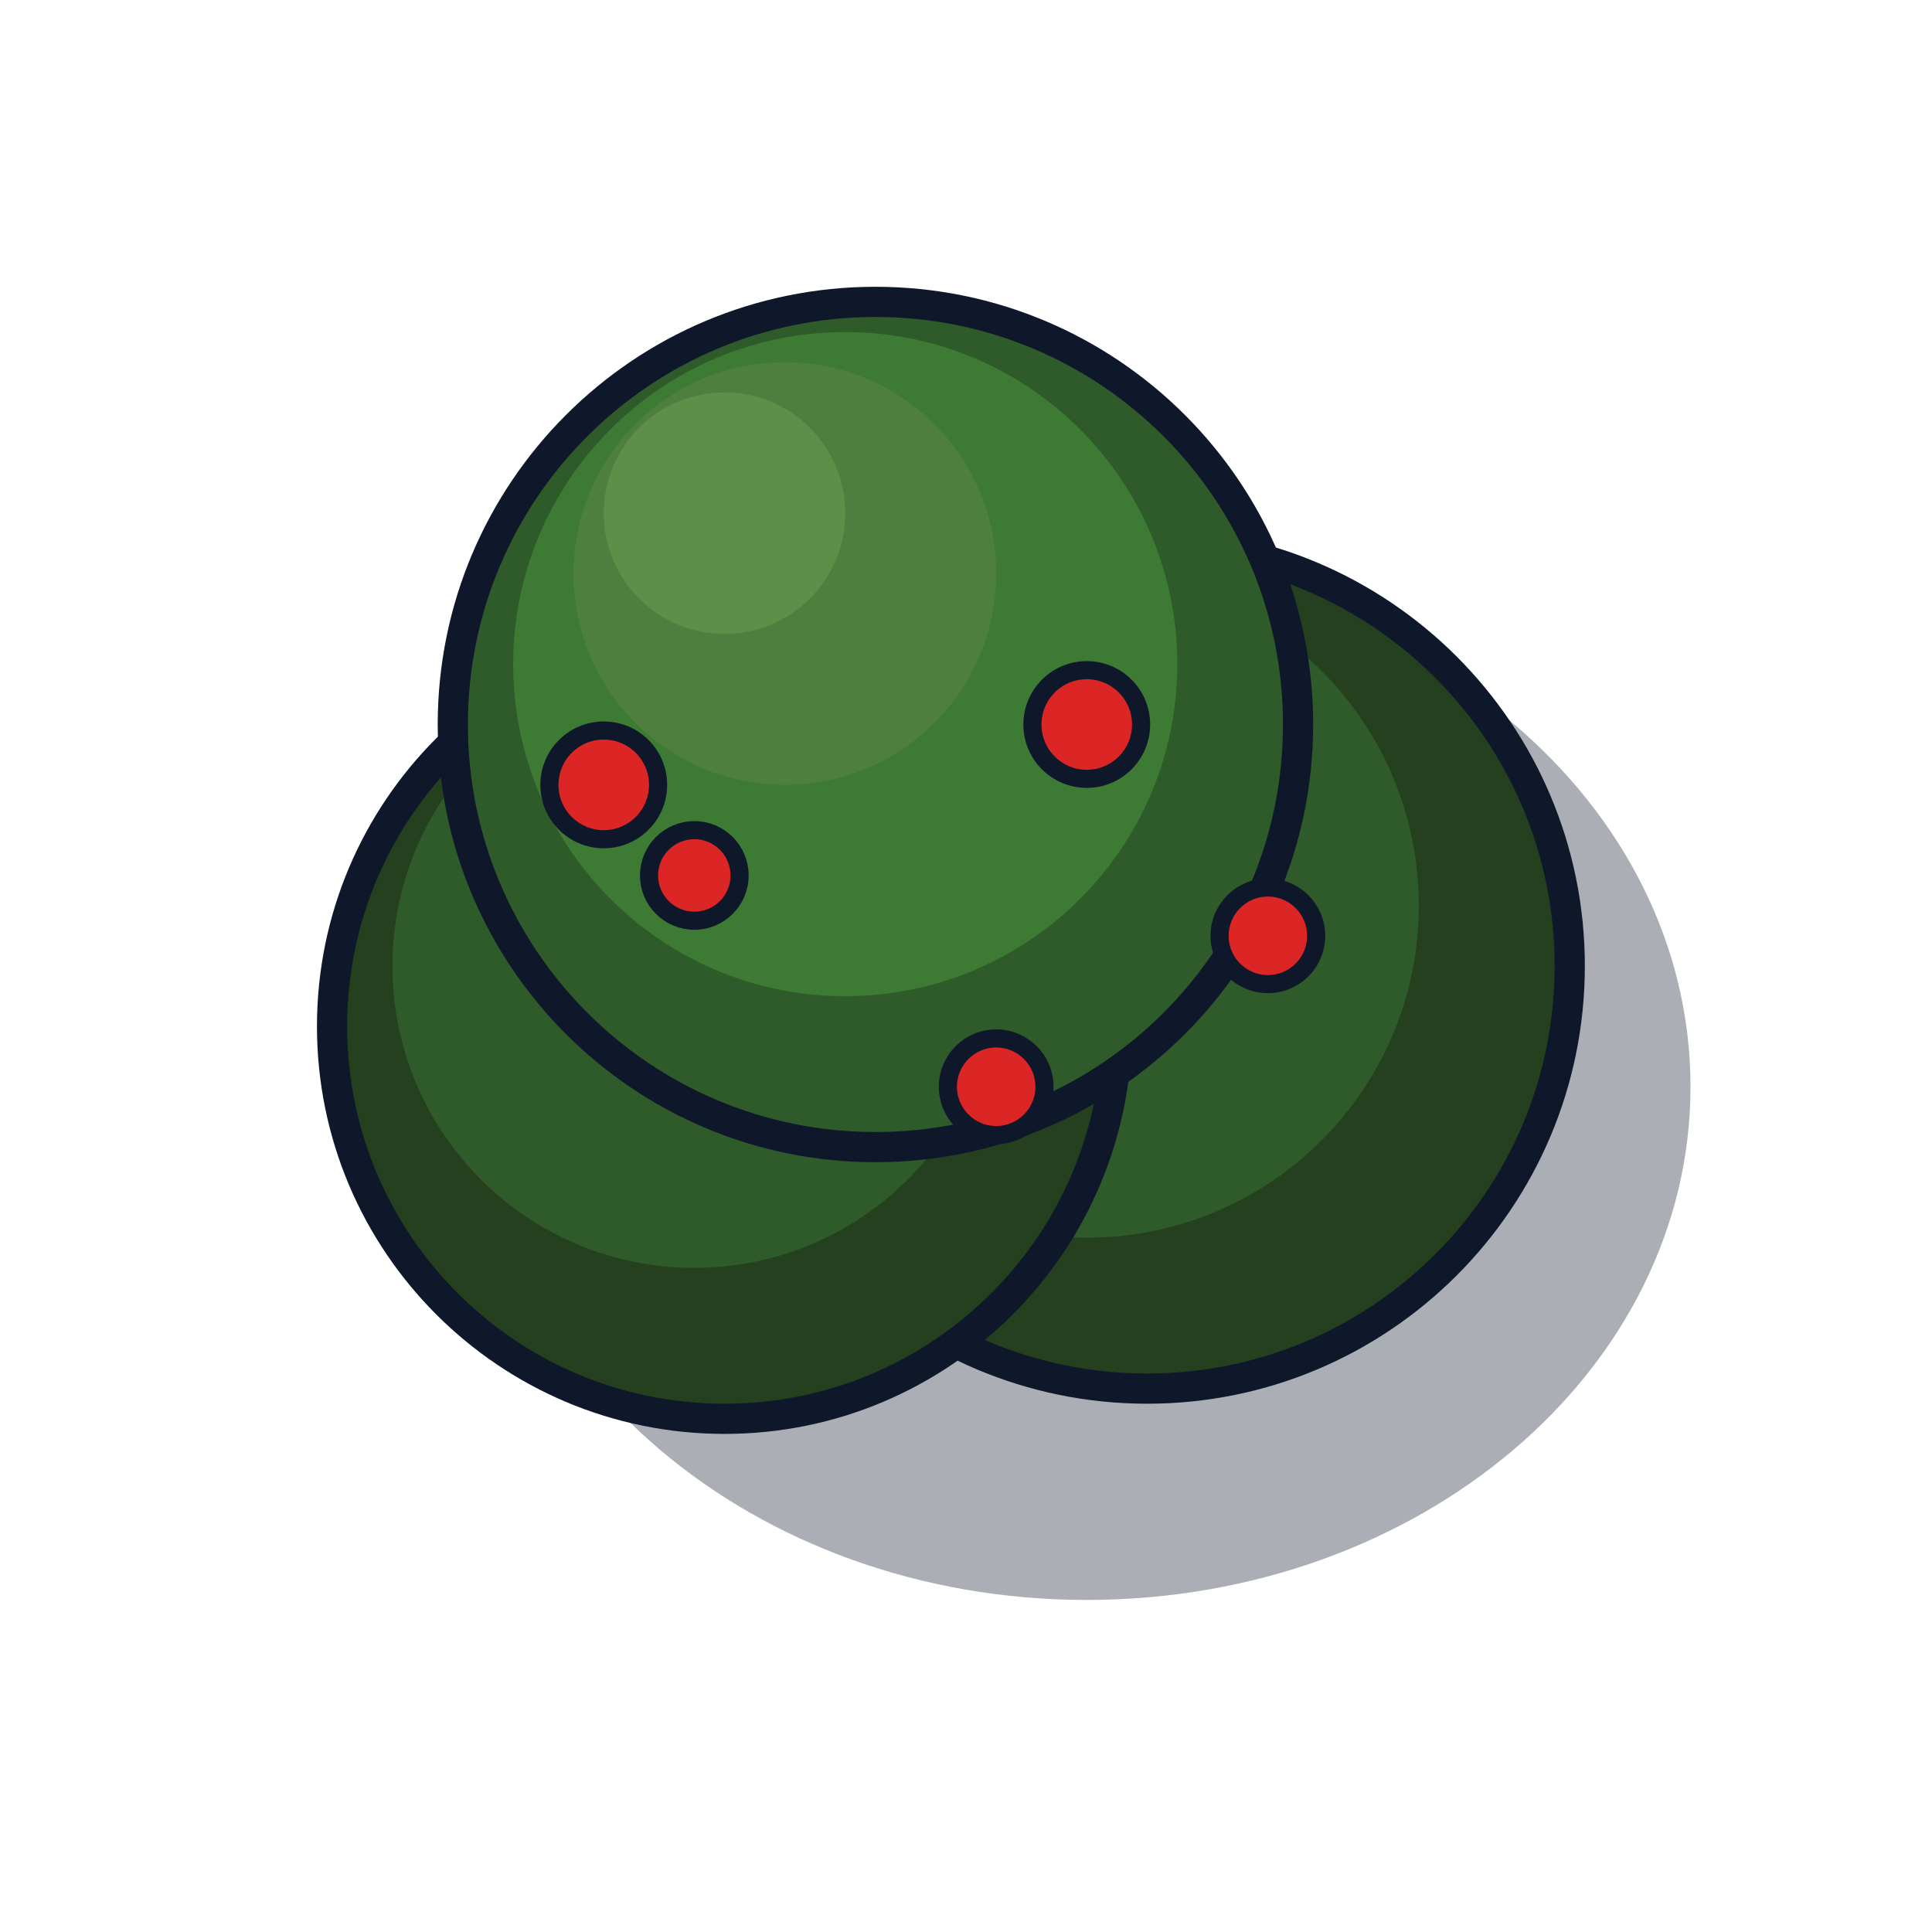
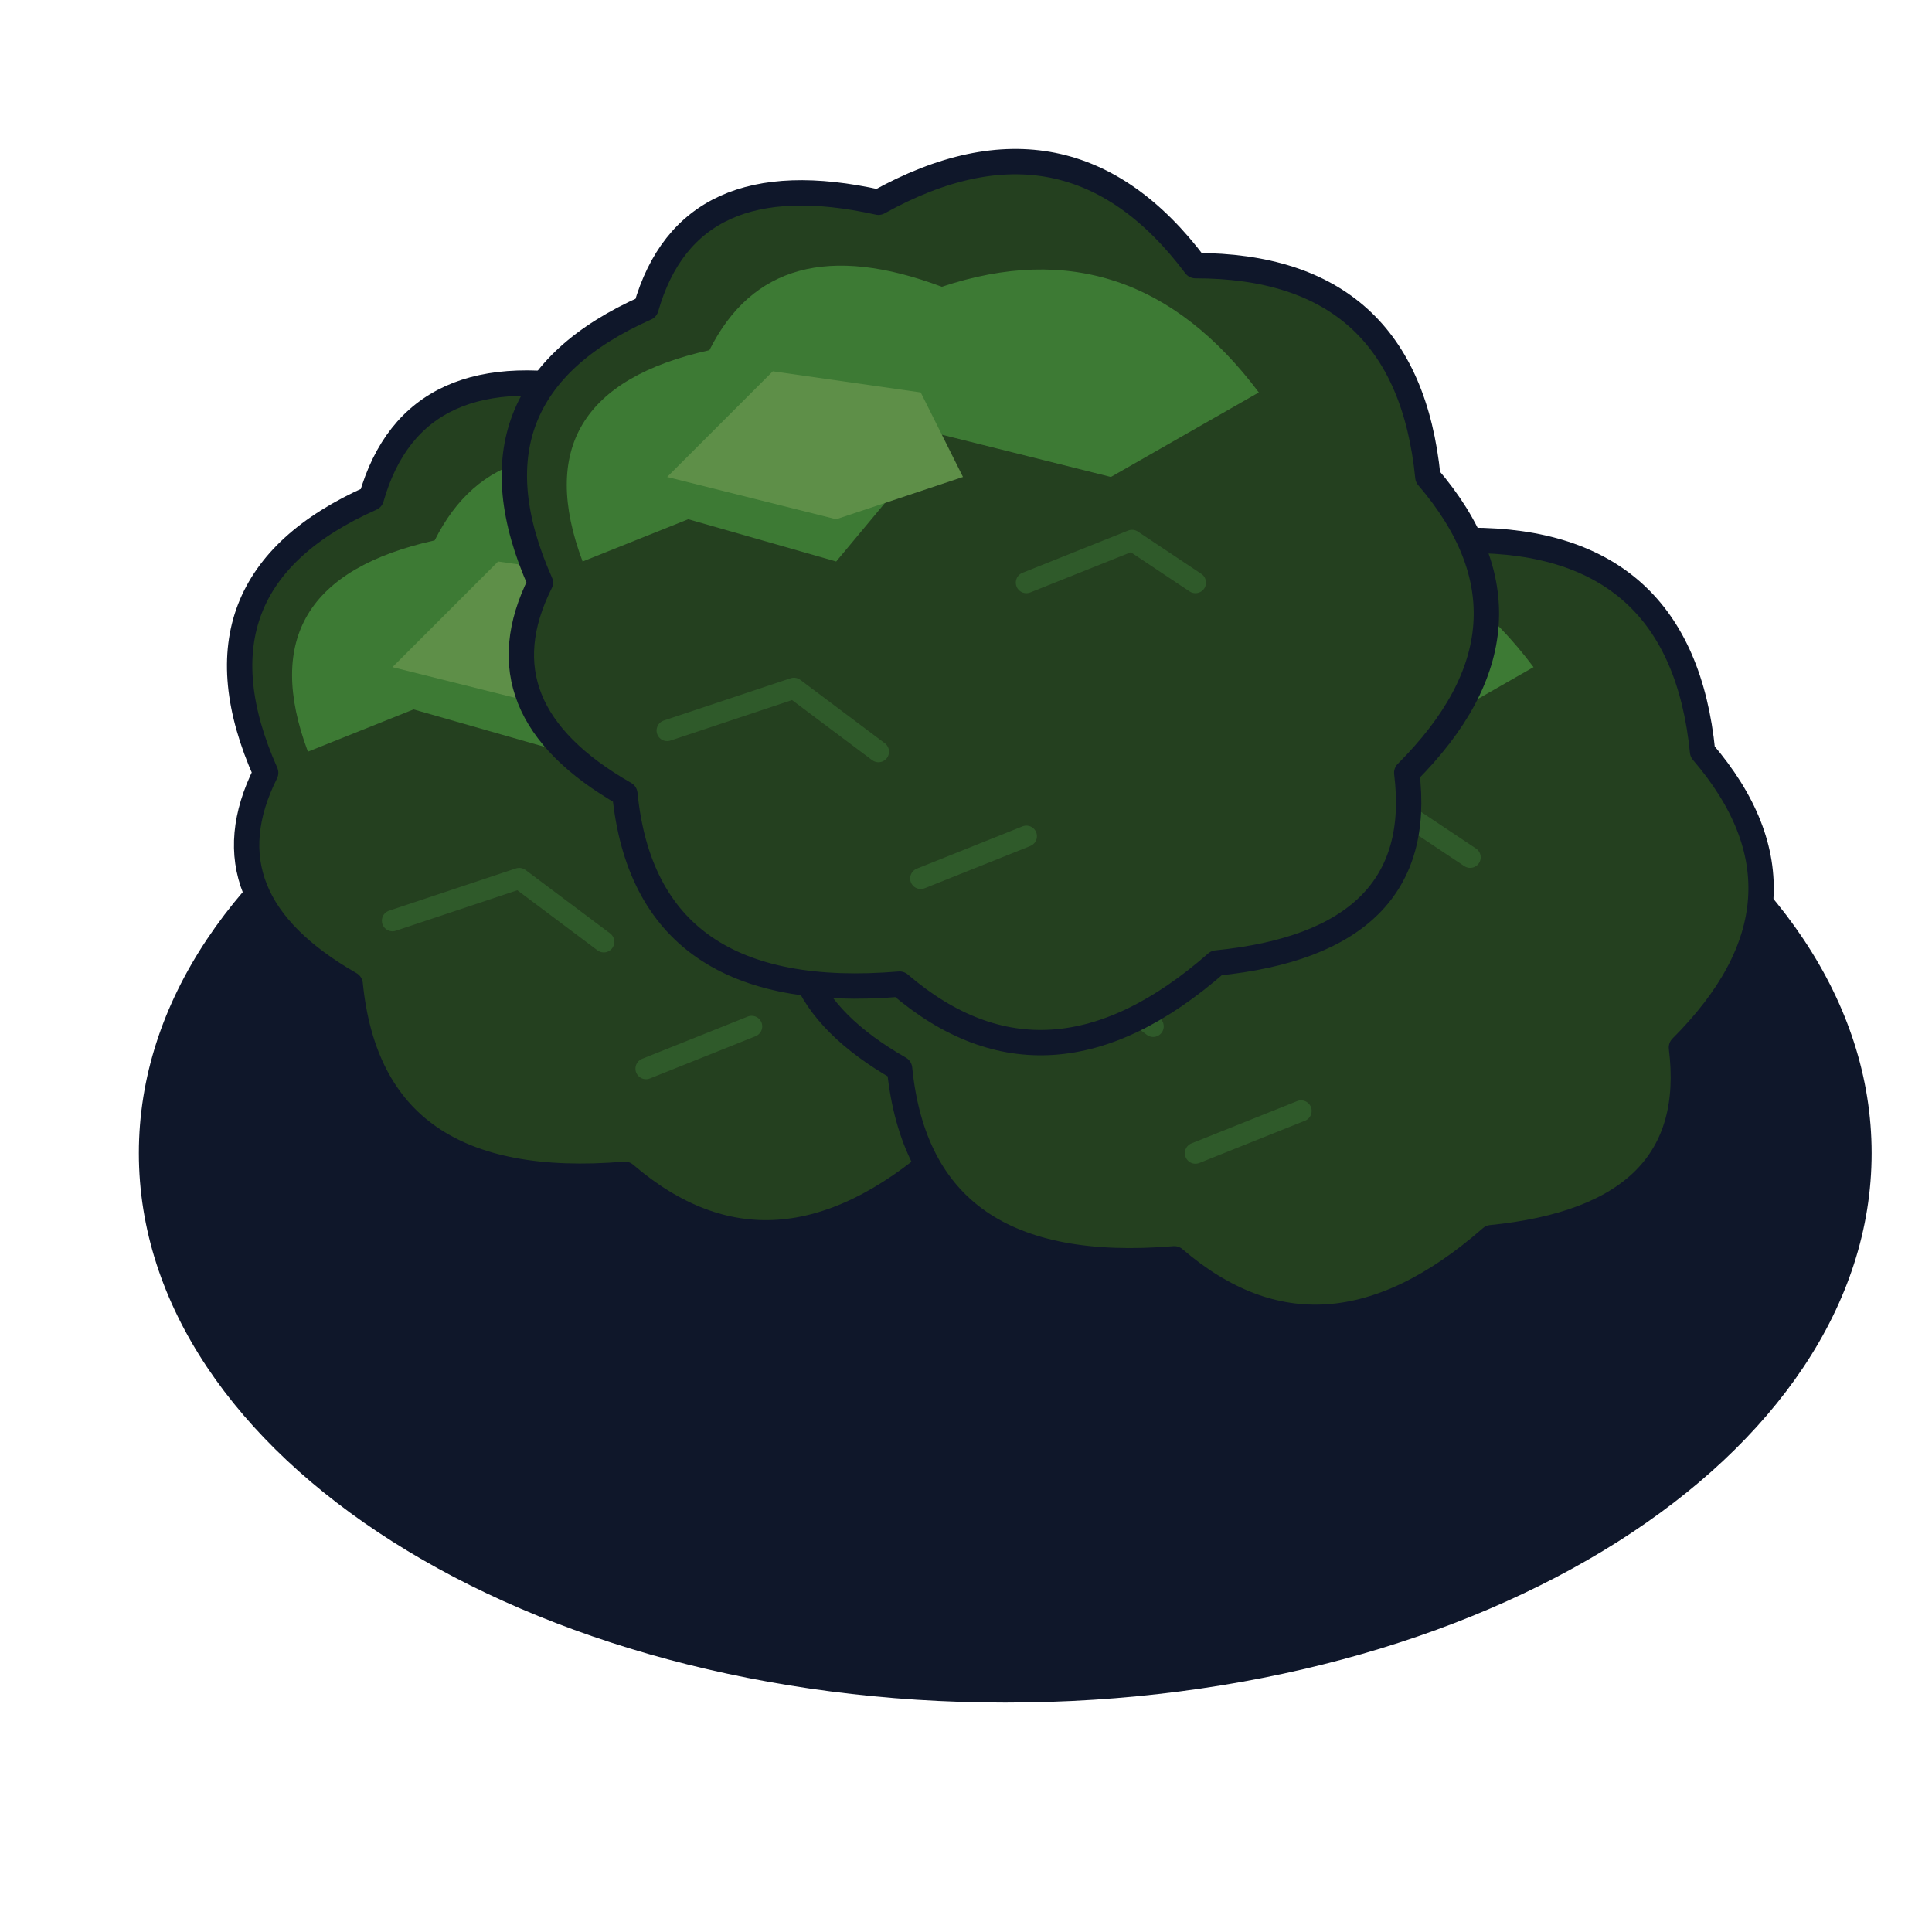
- <svg xmlns="http://www.w3.org/2000/svg" width="64" height="64" viewBox="0 0 64 64">
-   <ellipse cx="36" cy="36" rx="20" ry="17" fill="#0f172a" opacity="0.35" />
-   <circle cx="38" cy="32" r="14" fill="#24401f" stroke="#0f172a" stroke-width="1" />
-   <circle cx="36" cy="30" r="11" fill="#2f5a2a" />
-   <circle cx="24" cy="34" r="13" fill="#24401f" stroke="#0f172a" stroke-width="1" />
-   <circle cx="23" cy="32" r="10" fill="#2f5a2a" />
-   <circle cx="29" cy="24" r="14" fill="#2f5a2a" stroke="#0f172a" stroke-width="1" />
-   <circle cx="28" cy="22" r="11" fill="#3d7a34" />
-   <circle cx="26" cy="19" r="7" fill="#4f7f3f" />
-   <circle cx="24" cy="17" r="4" fill="#5e8f48" />
-   <circle cx="20" cy="26" r="1.8" fill="#dc2626" stroke="#0f172a" stroke-width="0.6" />
-   <circle cx="23" cy="29" r="1.5" fill="#dc2626" stroke="#0f172a" stroke-width="0.6" />
-   <circle cx="36" cy="24" r="1.8" fill="#dc2626" stroke="#0f172a" stroke-width="0.6" />
-   <circle cx="33" cy="36" r="1.6" fill="#dc2626" stroke="#0f172a" stroke-width="0.6" />
-   <circle cx="42" cy="31" r="1.6" fill="#dc2626" stroke="#0f172a" stroke-width="0.6" />
+ <svg xmlns="http://www.w3.org/2000/svg" version="1.1" width="64" height="64" viewBox="0 0 64 64">
+   <g transform="translate(6 13) scale(0.7)">
+     <ellipse cx="39" cy="36" rx="41" ry="26" fill="#0f172a" stroke="none" stroke-width="1" />
+     <path d="M4 18 q-4 -9 5 -13 q2 -7 11 -5 q9 -5 15 3 q10 0 11 10 q6 7 -1 14 q1 8 -9 9 q-8 7 -15 1 q-12 1 -13 -9 q-7 -4 -4 -10Z" fill="#24401f" stroke="#0f172a" stroke-width="1.2" stroke-linejoin="round" stroke-linecap="round" />
+     <path d="M6 17 q-3 -8 6 -10 q3 -6 11 -3 q9 -3 15 5 l-7 4 -8 -2 -5 6 -7 -2Z" fill="#3d7a34" stroke="#0f172a" stroke-width="0" stroke-linejoin="round" stroke-linecap="round" />
+     <path d="M10 13 l5 -5 7 1 2 4 -6 2Z" fill="#5e8f48" stroke="#0f172a" stroke-width="0" stroke-linejoin="round" stroke-linecap="round" />
+     <path d="M10 25 l6 -2 4 3 M27 18 l5 -2 3 2 M22 32 l5 -2" fill="none" stroke="#2f5a2a" stroke-width="1" stroke-linejoin="round" stroke-linecap="round" />
+     <path d="M30 22 q-4 -9 5 -13 q2 -7 11 -5 q9 -5 15 3 q10 0 11 10 q6 7 -1 14 q1 8 -9 9 q-8 7 -15 1 q-12 1 -13 -9 q-7 -4 -4 -10Z" fill="#24401f" stroke="#0f172a" stroke-width="1.2" stroke-linejoin="round" stroke-linecap="round" />
+     <path d="M32 21 q-3 -8 6 -10 q3 -6 11 -3 q9 -3 15 5 l-7 4 -8 -2 -5 6 -7 -2Z" fill="#3d7a34" stroke="#0f172a" stroke-width="0" stroke-linejoin="round" stroke-linecap="round" />
+     <path d="M36 17 l5 -5 7 1 2 4 -6 2Z" fill="#5e8f48" stroke="#0f172a" stroke-width="0" stroke-linejoin="round" stroke-linecap="round" />
+     <path d="M36 29 l6 -2 4 3 M53 22 l5 -2 3 2 M48 36 l5 -2" fill="none" stroke="#2f5a2a" stroke-width="1" stroke-linejoin="round" stroke-linecap="round" />
+     <path d="M17 9 q-4 -9 5 -13 q2 -7 11 -5 q9 -5 15 3 q10 0 11 10 q6 7 -1 14 q1 8 -9 9 q-8 7 -15 1 q-12 1 -13 -9 q-7 -4 -4 -10Z" fill="#24401f" stroke="#0f172a" stroke-width="1.2" stroke-linejoin="round" stroke-linecap="round" />
+     <path d="M19 8 q-3 -8 6 -10 q3 -6 11 -3 q9 -3 15 5 l-7 4 -8 -2 -5 6 -7 -2Z" fill="#3d7a34" stroke="#0f172a" stroke-width="0" stroke-linejoin="round" stroke-linecap="round" />
+     <path d="M23 4 l5 -5 7 1 2 4 -6 2Z" fill="#5e8f48" stroke="#0f172a" stroke-width="0" stroke-linejoin="round" stroke-linecap="round" />
+     <path d="M23 16 l6 -2 4 3 M40 9 l5 -2 3 2 M35 23 l5 -2" fill="none" stroke="#2f5a2a" stroke-width="1" stroke-linejoin="round" stroke-linecap="round" />
+   </g>
</svg>
